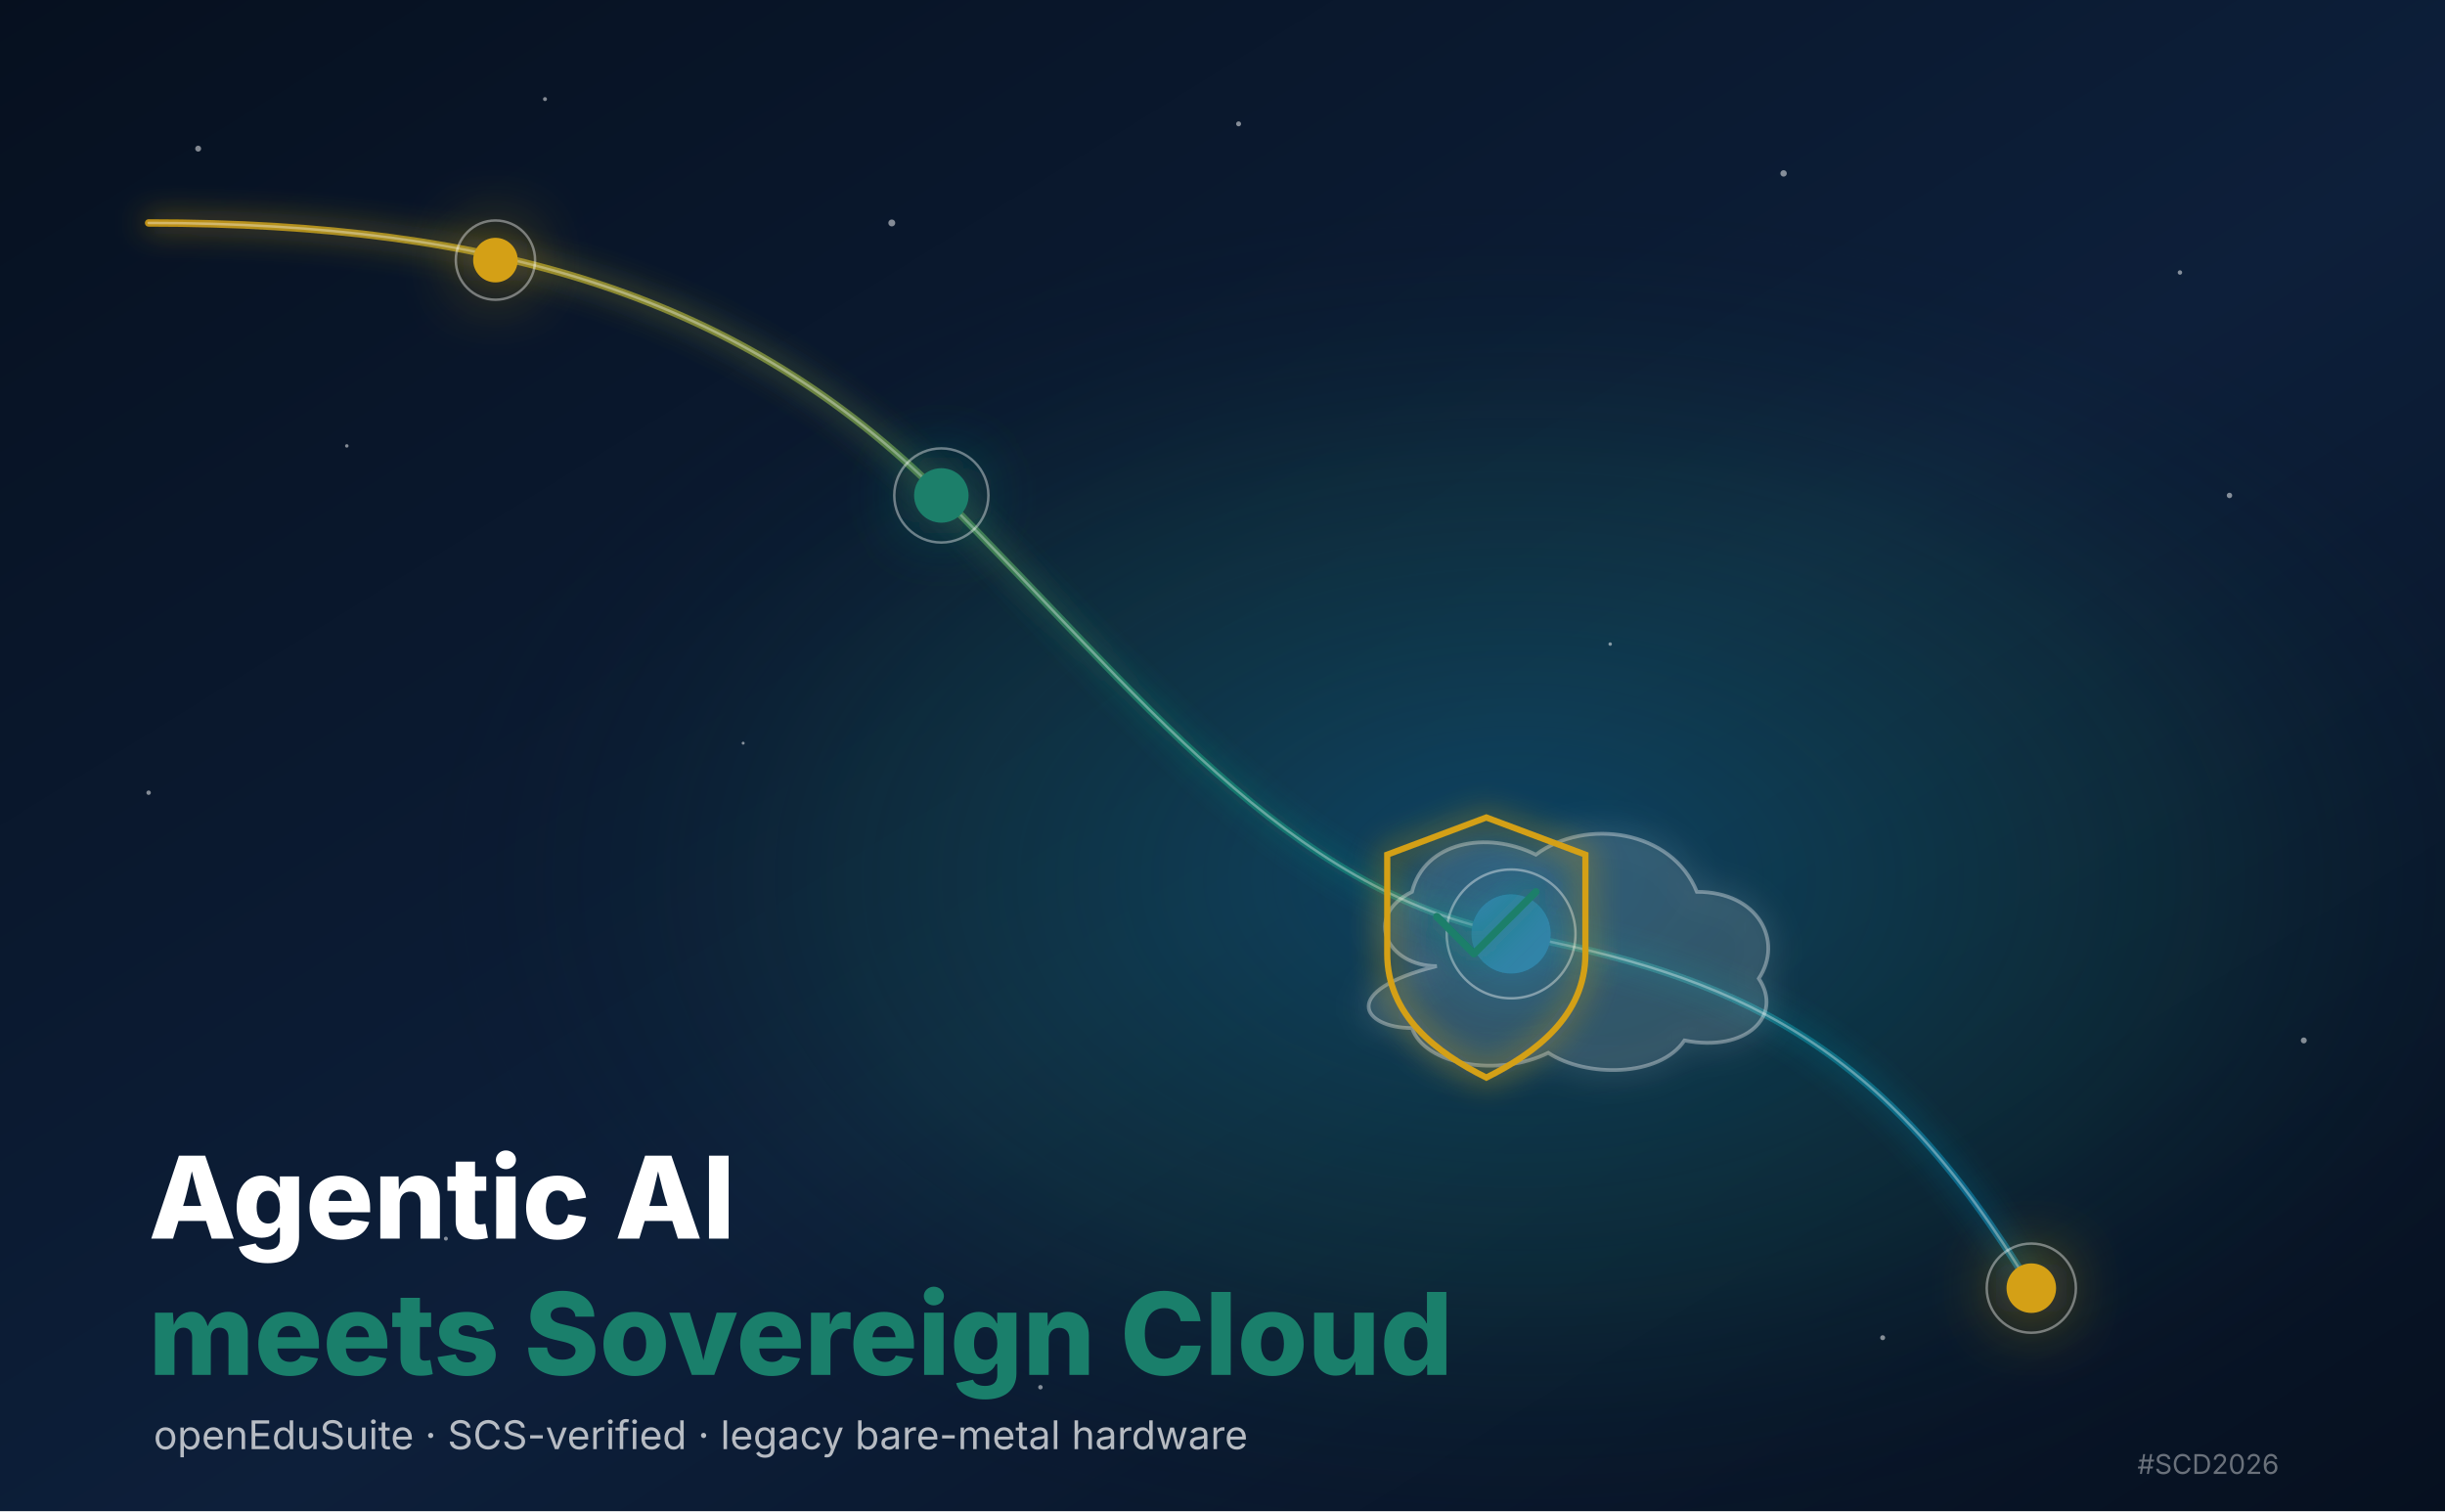
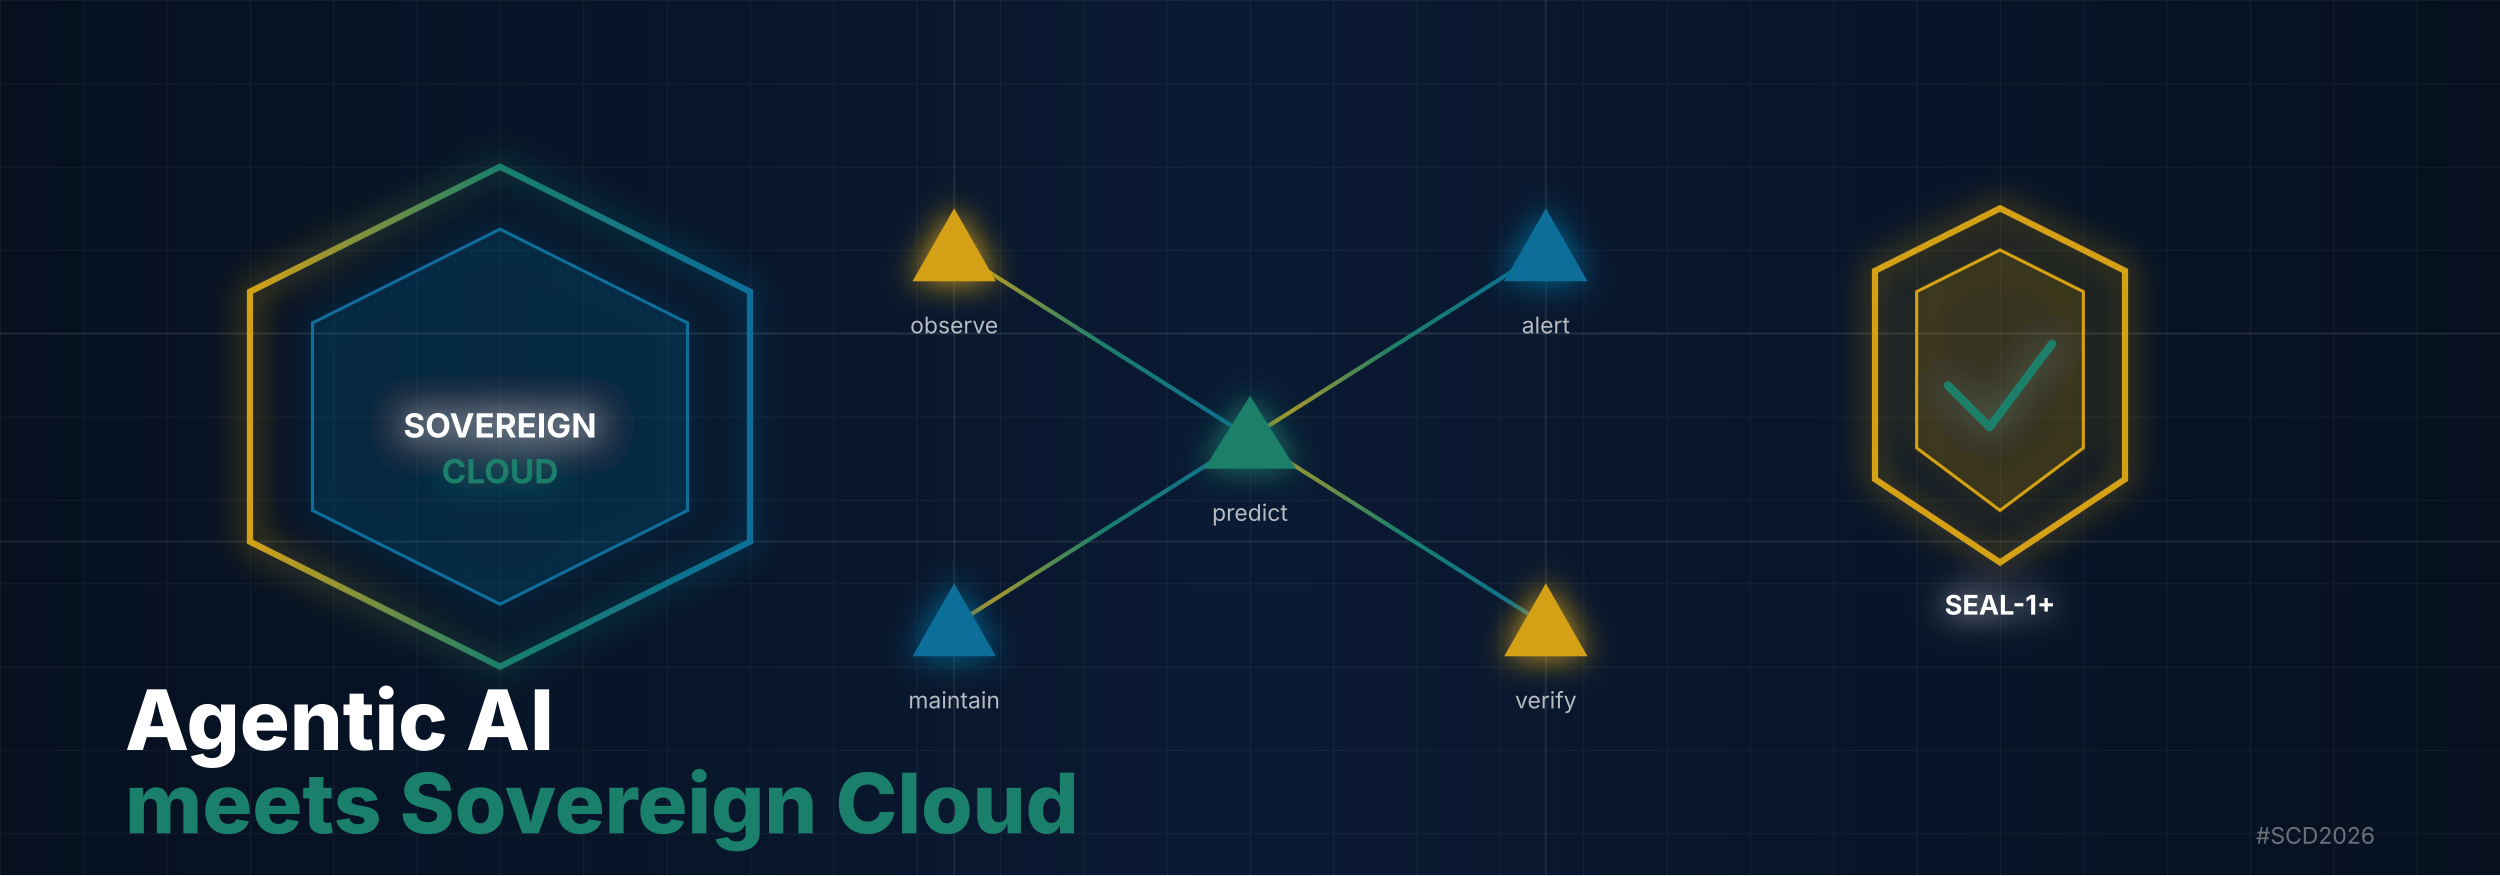
- <svg xmlns="http://www.w3.org/2000/svg" width="987" height="610" viewBox="0 0 987 610">
+ <svg xmlns="http://www.w3.org/2000/svg" width="1200" height="420" viewBox="0 0 1200 420">
  <defs>
-     <linearGradient id="bg" x1="0" y1="0" x2="1" y2="1">
+     <linearGradient id="bg" x1="0" y1="0" x2="1" y2="0">
      <stop offset="0%" stop-color="#06101f" />
-       <stop offset="55%" stop-color="#0d1f3a" />
+       <stop offset="50%" stop-color="#0a1a33" />
      <stop offset="100%" stop-color="#06101f" />
    </linearGradient>
-     <radialGradient id="glow" cx="62%" cy="58%" r="45%">
-       <stop offset="0%" stop-color="#0b6e99" stop-opacity="0.45" />
-       <stop offset="60%" stop-color="#1a7f6b" stop-opacity="0.15" />
-       <stop offset="100%" stop-color="#06101f" stop-opacity="0" />
-     </radialGradient>
-     <linearGradient id="spiral" x1="0" y1="0" x2="1" y2="1">
+     <linearGradient id="acc" x1="0" y1="0" x2="1" y2="0">
      <stop offset="0%" stop-color="#d4a017" />
      <stop offset="50%" stop-color="#1a7f6b" />
      <stop offset="100%" stop-color="#0b6e99" />
    </linearGradient>
-     <filter id="soft" x="-20%" y="-20%" width="140%" height="140%">
-       <feGaussianBlur stdDeviation="6" result="b" />
+     <filter id="glow" x="-30%" y="-30%" width="160%" height="160%">
+       <feGaussianBlur stdDeviation="8" result="b" />
      <feMerge>
        <feMergeNode in="b" />
        <feMergeNode in="SourceGraphic" />
      </feMerge>
    </filter>
-     <filter id="glowf" x="-40%" y="-40%" width="180%" height="180%">
-       <feGaussianBlur stdDeviation="14" result="b" />
-       <feMerge>
-         <feMergeNode in="b" />
-         <feMergeNode in="SourceGraphic" />
-       </feMerge>
-     </filter>
+     <pattern id="grid" width="40" height="40" patternUnits="userSpaceOnUse">
+       <path d="M 40 0 L 0 0 0 40" fill="none" stroke="#ffffff" stroke-opacity="0.05" stroke-width="1" />
+     </pattern>
  </defs>
-   <rect width="987" height="610" fill="url(#bg)" />
-   <rect width="987" height="610" fill="url(#glow)" />
-   <g fill="#ffffff" opacity="0.5">
-     <circle cx="80" cy="60" r="1.2" />
-     <circle cx="220" cy="40" r="0.8" />
-     <circle cx="360" cy="90" r="1.4" />
-     <circle cx="500" cy="50" r="1" />
-     <circle cx="720" cy="70" r="1.3" />
-     <circle cx="880" cy="110" r="0.9" />
-     <circle cx="140" cy="180" r="0.7" />
-     <circle cx="900" cy="200" r="1.1" />
-     <circle cx="60" cy="320" r="0.9" />
-     <circle cx="930" cy="420" r="1.2" />
-     <circle cx="180" cy="500" r="0.8" />
-     <circle cx="760" cy="540" r="1" />
-     <circle cx="420" cy="560" r="0.9" />
-     <circle cx="300" cy="300" r="0.6" />
-     <circle cx="650" cy="260" r="0.7" />
+   <rect width="1200" height="420" fill="url(#bg)" />
+   <rect width="1200" height="420" fill="url(#grid)" />
+   <g stroke="#ffffff" stroke-opacity="0.08" stroke-width="1">
+     <line x1="458" y1="0" x2="458" y2="420" />
+     <line x1="742" y1="0" x2="742" y2="420" />
+     <line x1="0" y1="160" x2="1200" y2="160" />
+     <line x1="0" y1="260" x2="1200" y2="260" />
  </g>
-   <path d="M 60 90            C 200 90, 300 120, 380 200            S 520 360, 610 377            S 760 420, 820 520" fill="none" stroke="url(#spiral)" stroke-width="3" stroke-linecap="round" filter="url(#soft)" opacity="0.9" />
-   <path d="M 60 90            C 200 90, 300 120, 380 200            S 520 360, 610 377            S 760 420, 820 520" fill="none" stroke="#ffffff" stroke-width="1" stroke-linecap="round" opacity="0.35" />
-   <g filter="url(#glowf)">
-     <circle cx="200" cy="105" r="9" fill="#d4a017" />
-     <circle cx="380" cy="200" r="11" fill="#1a7f6b" />
-     <circle cx="610" cy="377" r="16" fill="#0b6e99" />
-     <circle cx="820" cy="520" r="10" fill="#d4a017" />
+   <g transform="translate(120,80)" filter="url(#glow)">
+     <polygon points="120,0 240,60 240,180 120,240 0,180 0,60" fill="none" stroke="url(#acc)" stroke-width="3" />
+     <polygon points="120,30 210,75 210,165 120,210 30,165 30,75" fill="#0b6e99" fill-opacity="0.12" stroke="#0b6e99" stroke-width="1.5" />
+     <text x="120" y="130" text-anchor="middle" font-family="Inter,sans-serif" font-size="16" font-weight="700" fill="#ffffff">SOVEREIGN</text>
+     <text x="120" y="152" text-anchor="middle" font-family="Inter,sans-serif" font-size="16" font-weight="700" fill="#1a7f6b">CLOUD</text>
  </g>
-   <g fill="none" stroke="#ffffff" stroke-opacity="0.4" stroke-width="1">
-     <circle cx="200" cy="105" r="16" />
-     <circle cx="380" cy="200" r="19" />
-     <circle cx="610" cy="377" r="26" />
-     <circle cx="820" cy="520" r="18" />
+   <g stroke="url(#acc)" stroke-width="2" fill="none">
+     <line x1="458" y1="120" x2="600" y2="210" />
+     <line x1="600" y1="210" x2="742" y2="120" />
+     <line x1="458" y1="300" x2="600" y2="210" />
+     <line x1="600" y1="210" x2="742" y2="300" />
+     <line x1="458" y1="120" x2="458" y2="300" />
+     <line x1="742" y1="120" x2="742" y2="300" />
  </g>
-   <g transform="translate(520,300)" filter="url(#soft)">
-     <path d="M 60 90              C 40 90, 30 70, 50 60              C 55 40, 80 35, 100 45              C 120 30, 155 35, 165 60              C 190 60, 200 80, 190 95              C 200 110, 185 125, 160 120              C 150 135, 120 135, 105 125              C 85 135, 55 130, 50 115              C 30 115, 20 100, 60 90 Z" fill="#ffffff" fill-opacity="0.08" stroke="#ffffff" stroke-opacity="0.35" stroke-width="1.5" />
+   <g filter="url(#glow)">
+     <polygon points="458,100 478,135 438,135" fill="#d4a017" />
+     <polygon points="600,190 622,225 578,225" fill="#1a7f6b" />
+     <polygon points="742,100 762,135 722,135" fill="#0b6e99" />
+     <polygon points="458,280 478,315 438,315" fill="#0b6e99" />
+     <polygon points="742,280 762,315 722,315" fill="#d4a017" />
  </g>
-   <g transform="translate(560,330)" filter="url(#soft)">
-     <path d="M 40 0 L 80 15 L 80 55 C 80 80, 60 95, 40 105 C 20 95, 0 80, 0 55 L 0 15 Z" fill="none" stroke="#d4a017" stroke-width="2.5" />
-     <path d="M 20 40 L 35 55 L 60 30" fill="none" stroke="#1a7f6b" stroke-width="3" stroke-linecap="round" stroke-linejoin="round" />
+   <g font-family="Inter,sans-serif" font-size="11" fill="#ffffff" opacity="0.7" text-anchor="middle">
+     <text x="458" y="160">observe</text>
+     <text x="600" y="250">predict</text>
+     <text x="742" y="160">alert</text>
+     <text x="458" y="340">maintain</text>
+     <text x="742" y="340">verify</text>
  </g>
-   <text x="60" y="500" font-family="Inter, sans-serif" font-size="46" font-weight="800" fill="#ffffff">
+   <g transform="translate(900,100)" filter="url(#glow)">
+     <polygon points="60,0 120,30 120,130 60,170 0,130 0,30" fill="none" stroke="#d4a017" stroke-width="3" />
+     <polygon points="60,20 100,40 100,115 60,145 20,115 20,40" fill="#d4a017" fill-opacity="0.12" stroke="#d4a017" stroke-width="1.5" />
+     <polyline points="35,85 55,105 85,65" fill="none" stroke="#1a7f6b" stroke-width="4" stroke-linecap="round" stroke-linejoin="round" />
+     <text x="60" y="195" text-anchor="middle" font-family="Inter,sans-serif" font-size="13" font-weight="700" fill="#ffffff">SEAL-1+</text>
+   </g>
+   <text x="60" y="360" font-family="Inter,sans-serif" font-size="40" font-weight="800" fill="#ffffff">
    Agentic AI
  </text>
-   <text x="60" y="555" font-family="Inter, sans-serif" font-size="46" font-weight="800" fill="#1a7f6b">
+   <text x="60" y="400" font-family="Inter,sans-serif" font-size="40" font-weight="800" fill="#1a7f6b">
    meets Sovereign Cloud
  </text>
-   <text x="62" y="585" font-family="Inter, sans-serif" font-size="16" fill="#ffffff" opacity="0.7">
-     openEduSuite · SCS-verified · legacy bare-metal hardware
-   </text>
-   <text x="920" y="595" font-family="Inter, sans-serif" font-size="11" fill="#ffffff" opacity="0.4" text-anchor="end">
+   <text x="1140" y="405" font-family="Inter,sans-serif" font-size="11" fill="#ffffff" opacity="0.4" text-anchor="end">
    #SCD2026
  </text>
</svg>
